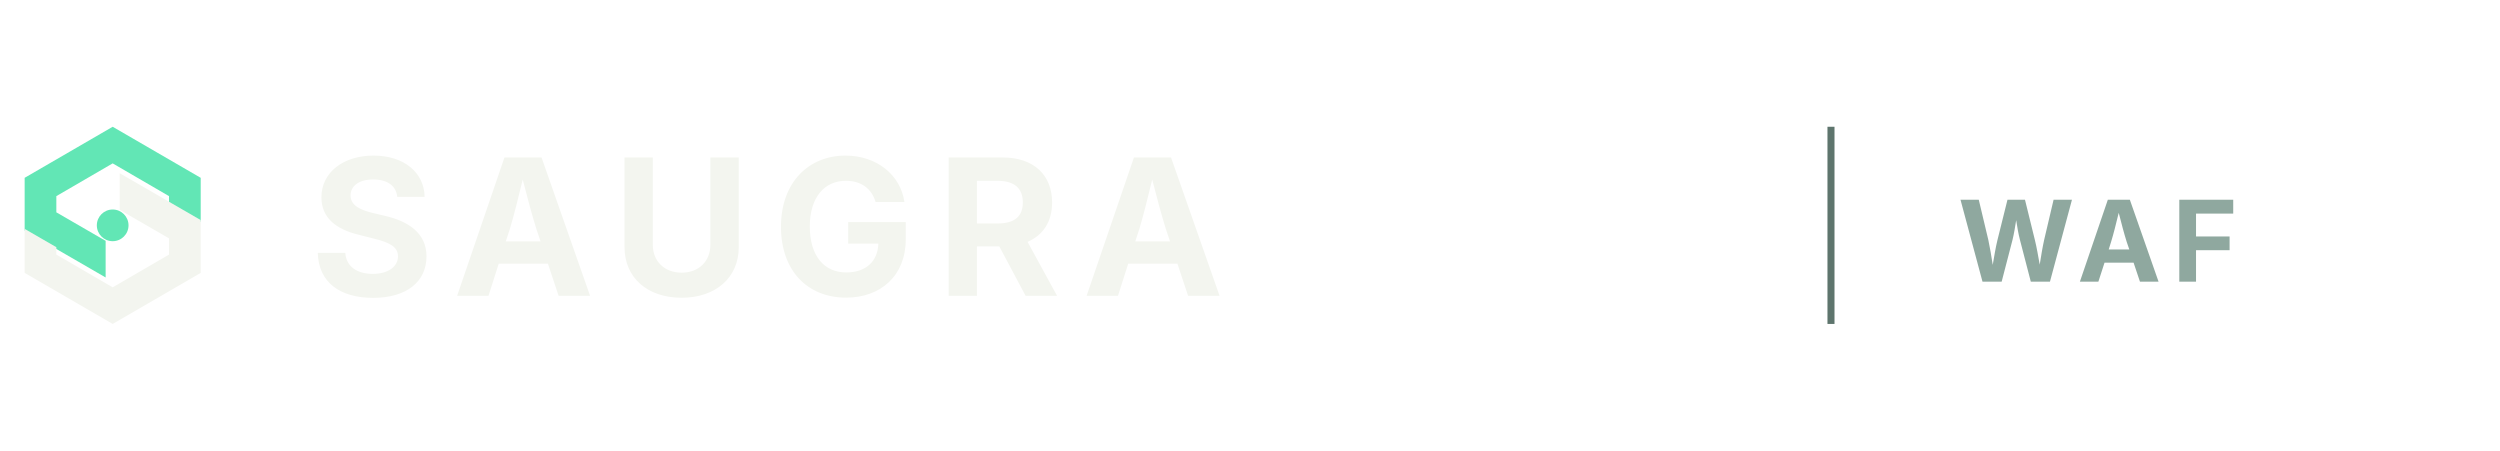
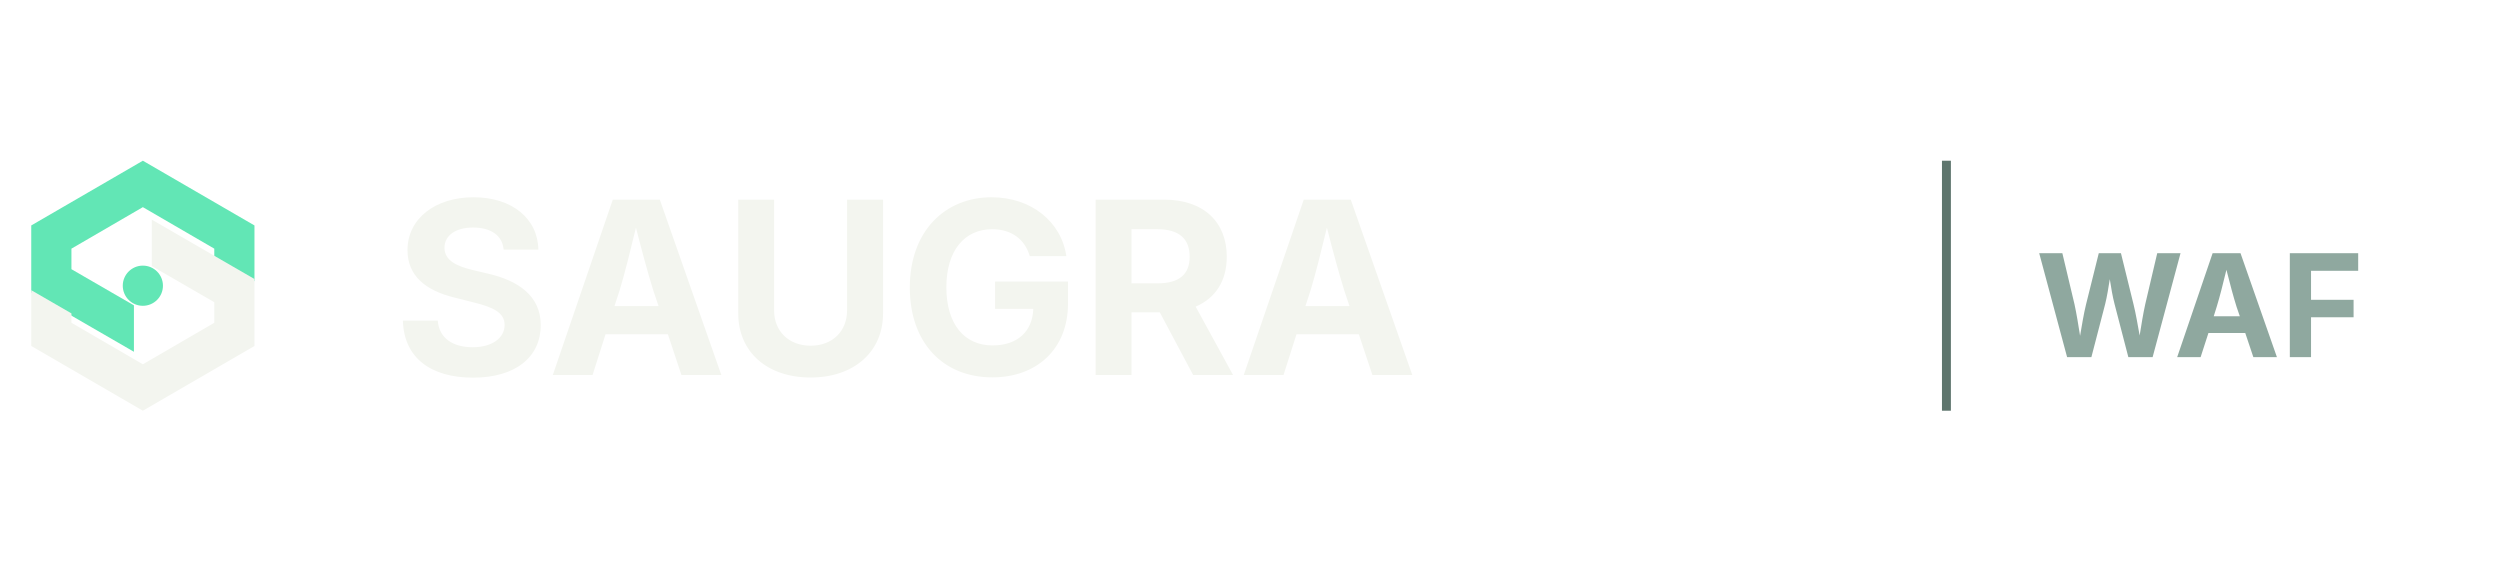
- <svg xmlns="http://www.w3.org/2000/svg" viewBox="0 0 355 64" role="img" aria-labelledby="title">
+ <svg xmlns="http://www.w3.org/2000/svg" viewBox="0 0 280 64" role="img" aria-labelledby="title">
  <g transform="translate(0 16) scale(.5)">
    <path fill="#62e6b5" d="M32 4 57 18.5V31l-9-5.2v-2.1L32 14.4l-16 9.3v4.6l14 8.1v10.4L7 33.5v-15L32 4Z" />
    <path fill="#f3f5ef" d="M32 60 7 45.5V33l9 5.2v2.1l16 9.3 16-9.3v-4.6l-14-8.1V17.2l23 13.3v15L32 60Z" />
    <circle cx="32" cy="32" r="4.5" fill="#62e6b5" />
  </g>
-   <text x="44" y="42" fill="#f3f5ef" font-family="Inter,Segoe UI,Arial,sans-serif" font-size="27" font-weight="700" letter-spacing="3">SAUGRA</text>
-   <path stroke="#5e756d" d="M260 18v28" />
-   <text x="278" y="40" fill="#8fa89f" font-family="Inter,Segoe UI,Arial,sans-serif" font-size="16" font-weight="650" letter-spacing="1.5">WAF</text>
+   <text x="44" y="42" textLength="165" lengthAdjust="spacingAndGlyphs" fill="#f3f5ef" font-family="Inter,Segoe UI,Arial,sans-serif" font-size="27" font-weight="700">SAUGRA</text>
+   <path stroke="#5e756d" d="M218 18v28" />
+   <text x="228" y="40" textLength="43" lengthAdjust="spacingAndGlyphs" fill="#8fa89f" font-family="Inter,Segoe UI,Arial,sans-serif" font-size="16" font-weight="650">WAF</text>
</svg>
